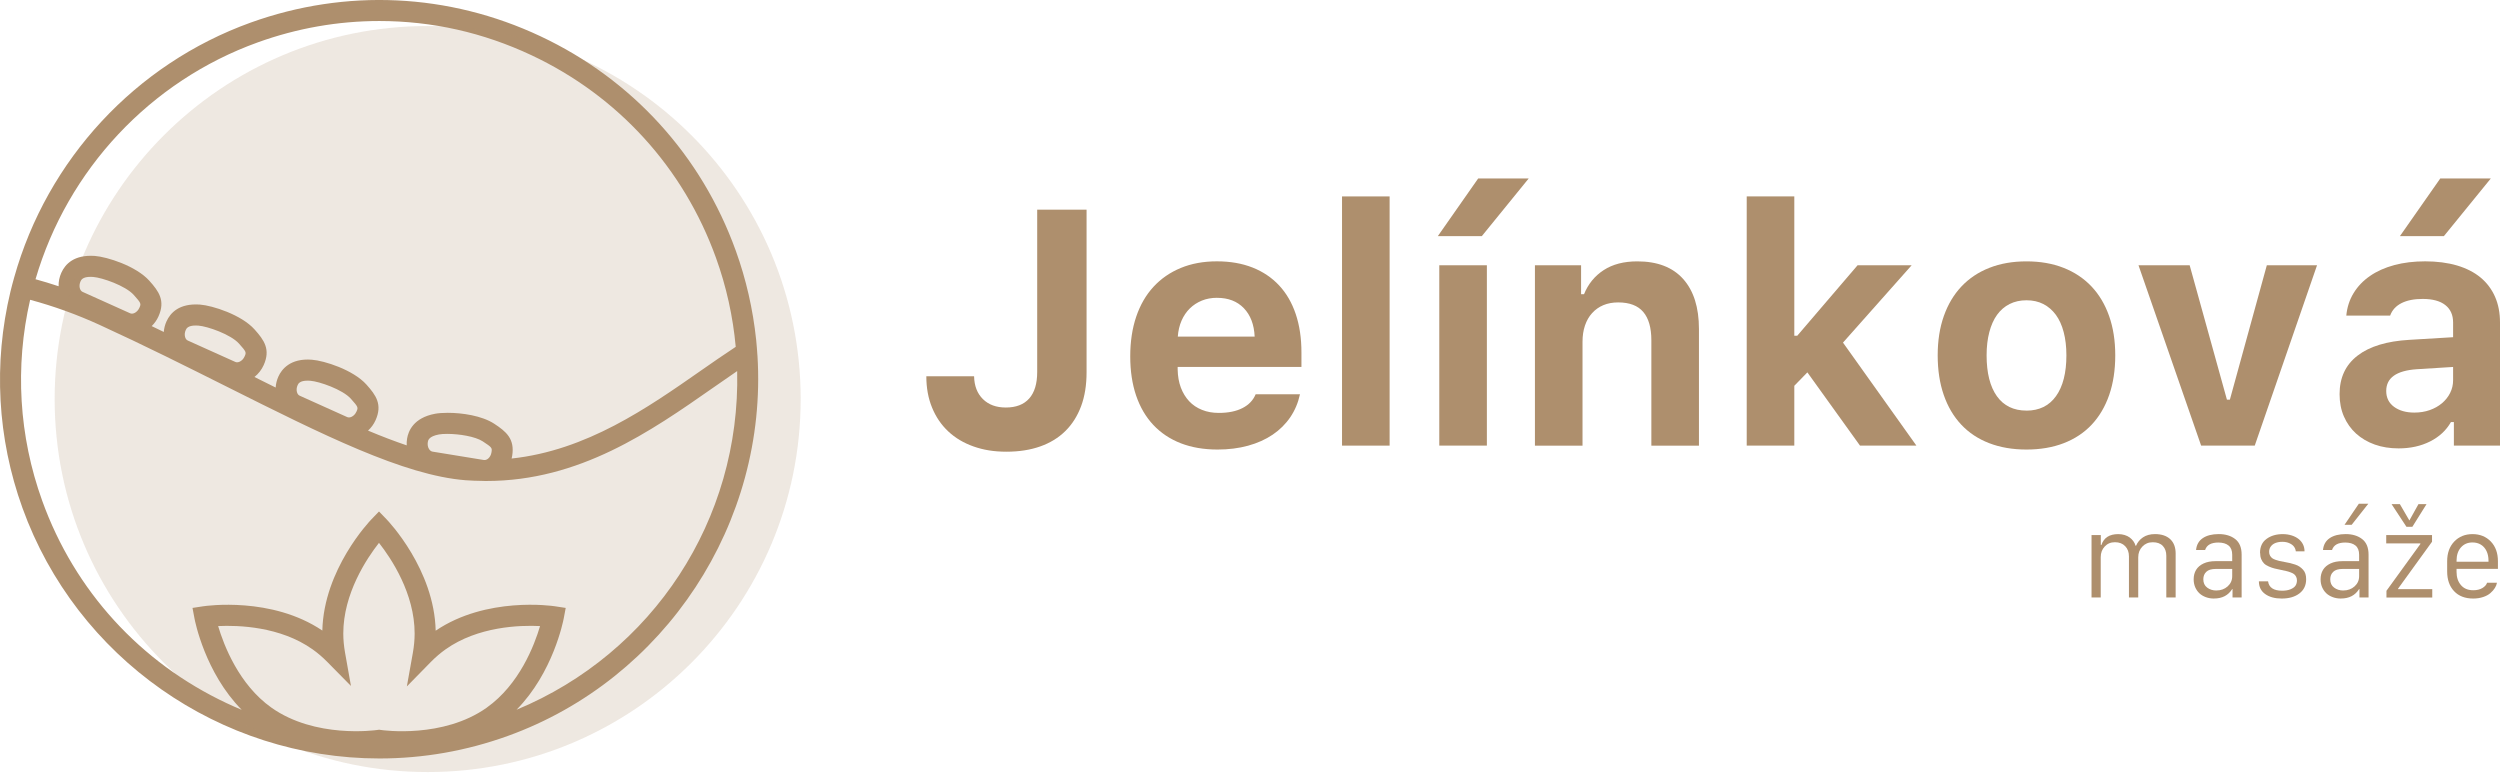
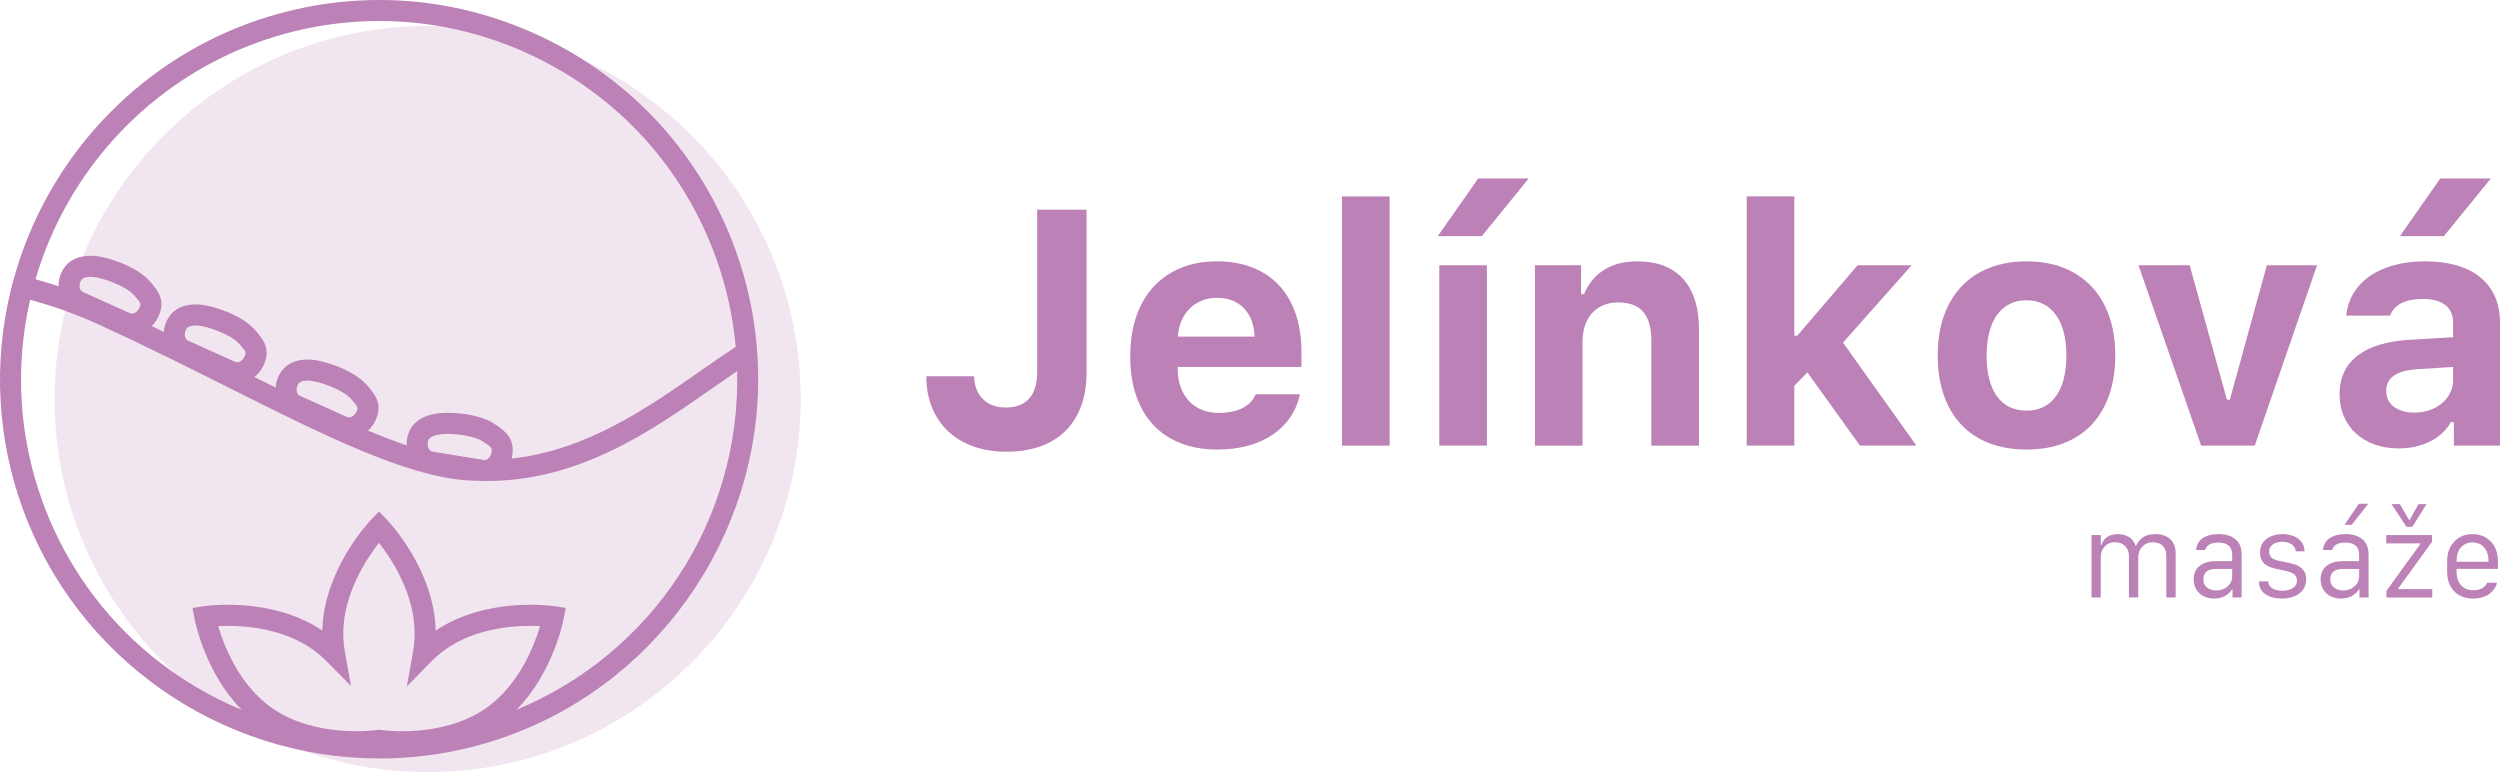
<svg xmlns="http://www.w3.org/2000/svg" id="Vrstva_1" viewBox="0 0 867.27 267.83">
  <defs>
-     <style>.cls-1,.cls-2{fill:#ae8f6d;}.cls-2{opacity:.21;}</style>
+     <style>.cls-1,.cls-2{fill:#bc81b6;}.cls-2{opacity:.21;}</style>
  </defs>
  <g>
    <path class="cls-1" d="M337.92,130.54c.07,3.33,1.09,5.97,3.06,7.91,1.97,1.95,4.62,2.92,7.94,2.92,3.55,0,6.26-1.04,8.11-3.12,1.85-2.08,2.78-5.14,2.78-9.18v-56.33h17.13v56.44c0,4.42-.63,8.34-1.9,11.74s-3.09,6.28-5.47,8.62c-2.38,2.35-5.3,4.13-8.73,5.34-3.44,1.21-7.34,1.82-11.69,1.82s-8.01-.61-11.43-1.82-6.34-2.95-8.76-5.22c-2.42-2.27-4.3-5.02-5.62-8.26-1.33-3.23-1.99-6.85-1.99-10.86h16.57Z" />
    <path class="cls-1" d="M450.97,136.78c-.64,2.95-1.76,5.6-3.37,7.97-1.61,2.36-3.65,4.38-6.1,6.04-2.46,1.66-5.3,2.94-8.54,3.83s-6.76,1.33-10.58,1.33c-4.77,0-9.02-.73-12.76-2.18-3.74-1.46-6.92-3.58-9.53-6.36-2.61-2.78-4.59-6.17-5.96-10.18-1.36-4-2.04-8.54-2.04-13.61s.69-9.69,2.07-13.76c1.38-4.06,3.37-7.52,5.98-10.35,2.61-2.84,5.77-5.02,9.47-6.55s7.88-2.3,12.54-2.3,8.73,.72,12.37,2.15c3.63,1.44,6.7,3.51,9.22,6.21s4.44,6.01,5.76,9.93c1.32,3.92,1.98,8.35,1.98,13.3v5.05h-42.94v.85c.04,2.35,.41,4.45,1.1,6.3,.7,1.85,1.67,3.43,2.89,4.74s2.72,2.31,4.46,3c1.74,.71,3.68,1.05,5.84,1.05,3.29,0,6.02-.56,8.2-1.68,2.18-1.11,3.7-2.7,4.57-4.79h15.37Zm-28.76-33.47c-1.93,0-3.69,.32-5.28,.97s-2.98,1.55-4.17,2.72-2.15,2.58-2.87,4.23-1.15,3.49-1.3,5.53h26.66c-.19-4.16-1.44-7.44-3.74-9.84-2.31-2.4-5.41-3.6-9.3-3.6Z" />
    <path class="cls-1" d="M465.56,68.14h16.51v86.45h-16.51V68.14Z" />
    <path class="cls-1" d="M512.8,61.9h17.53l-16.28,20.02h-15.26l14.01-20.02Zm-13.5,30.12h16.51v62.57h-16.51v-62.57Z" />
    <path class="cls-1" d="M532.49,92.02h16v10.04h1.02c1.44-3.55,3.72-6.34,6.83-8.36,3.12-2.03,7.01-3.03,11.66-3.03,6.96,0,12.26,2.04,15.91,6.12,3.65,4.09,5.47,9.87,5.47,17.36v40.45h-16.51v-36.53c0-4.35-.93-7.63-2.8-9.84-1.87-2.21-4.78-3.32-8.71-3.32-1.93,0-3.65,.32-5.17,.96-1.51,.64-2.8,1.56-3.88,2.75s-1.9,2.63-2.47,4.31-.85,3.54-.85,5.59v36.08h-16.51v-62.57Z" />
    <path class="cls-1" d="M644.4,92.02h18.77l-23.82,26.83,25.47,35.74h-19.57l-18.26-25.41-4.53,4.65v20.76h-16.51V68.14h16.51v48.33h1.02l20.93-24.45Z" />
    <path class="cls-1" d="M703,155.95c-4.8,0-9.11-.74-12.93-2.21-3.82-1.47-7.06-3.62-9.7-6.43-2.65-2.82-4.67-6.25-6.07-10.3-1.4-4.05-2.1-8.63-2.1-13.73s.71-9.61,2.13-13.64c1.42-4.03,3.46-7.45,6.12-10.27,2.67-2.82,5.9-4.97,9.7-6.46,3.8-1.5,8.09-2.24,12.85-2.24s9.05,.74,12.85,2.24c3.8,1.49,7.04,3.65,9.7,6.46,2.67,2.82,4.7,6.24,6.12,10.27,1.42,4.03,2.13,8.57,2.13,13.64s-.7,9.68-2.1,13.73c-1.4,4.04-3.42,7.47-6.07,10.3-2.65,2.82-5.89,4.96-9.7,6.43-3.82,1.48-8.13,2.21-12.93,2.21Zm0-13.5c4.42,0,7.84-1.67,10.24-5.02,2.4-3.35,3.61-8.06,3.61-14.16,0-2.99-.31-5.67-.94-8.05-.62-2.38-1.53-4.39-2.72-6.01-1.2-1.62-2.64-2.87-4.34-3.74-1.7-.87-3.65-1.3-5.84-1.3s-4.15,.43-5.87,1.3c-1.72,.87-3.17,2.12-4.34,3.74-1.18,1.63-2.07,3.63-2.69,6.01-.63,2.38-.94,5.07-.94,8.05,0,6.13,1.2,10.86,3.57,14.18,2.38,3.33,5.81,4.99,10.27,4.99Z" />
    <path class="cls-1" d="M759.61,92.02l12.93,46.63h1.02l12.82-46.63h17.42l-21.61,62.57h-18.6l-21.73-62.57h17.76Z" />
    <path class="cls-1" d="M832.1,155.55c-3.02,0-5.79-.44-8.28-1.33s-4.65-2.16-6.47-3.8c-1.81-1.65-3.22-3.63-4.22-5.93-1.01-2.31-1.51-4.9-1.51-7.77,0-5.71,2.08-10.16,6.25-13.36,4.15-3.2,10.15-5.02,17.98-5.47l15.15-.91v-5.11c0-2.61-.9-4.62-2.7-6.04s-4.42-2.13-7.85-2.13c-2.99,0-5.45,.49-7.38,1.47-1.93,.99-3.23,2.42-3.91,4.31h-15.21c.27-2.87,1.11-5.47,2.53-7.8s3.32-4.31,5.7-5.95c2.38-1.65,5.19-2.9,8.42-3.77s6.81-1.3,10.75-1.3,7.8,.48,11.03,1.44c3.23,.97,5.94,2.35,8.14,4.17,2.19,1.82,3.86,4.04,5.02,6.66,1.16,2.63,1.73,5.61,1.73,8.94v42.72h-16v-8.17h-1.02c-1.63,2.87-4.04,5.11-7.23,6.72-3.2,1.61-6.84,2.41-10.92,2.41Zm5.45-12.42c1.93,0,3.7-.29,5.33-.86s3.04-1.36,4.25-2.38c1.21-1.02,2.16-2.21,2.84-3.57,.69-1.37,1.03-2.84,1.03-4.43v-4.59l-12.65,.79c-7.03,.49-10.55,3-10.55,7.54,0,2.35,.91,4.18,2.72,5.51,1.82,1.32,4.16,1.99,7.04,1.99Zm9.01-81.23h17.53l-16.29,20.02h-15.25l14.01-20.02Z" />
  </g>
  <g>
    <path class="cls-1" d="M725.57,207.28v-21.65h3.22v3.43h.2c.84-2.51,2.78-3.77,5.83-3.77,.81,0,1.55,.1,2.23,.31s1.26,.5,1.76,.86c.5,.37,.92,.8,1.27,1.28s.61,1.02,.76,1.59h.17c.5-1.18,1.29-2.16,2.4-2.91s2.5-1.14,4.17-1.14c2.26,0,4.02,.59,5.28,1.75,1.26,1.18,1.89,2.84,1.89,4.99v15.25h-3.24v-14.47c0-1.41-.4-2.55-1.2-3.4-.8-.86-1.96-1.29-3.48-1.29s-2.66,.5-3.62,1.49c-.95,.99-1.44,2.23-1.44,3.72v13.95h-3.22v-14.26c0-1.45-.43-2.63-1.31-3.54-.87-.91-2.05-1.37-3.54-1.37s-2.61,.49-3.54,1.47-1.4,2.21-1.4,3.7v13.99h-3.22Z" />
    <path class="cls-1" d="M768.06,207.64c-1.03,0-1.98-.16-2.86-.49s-1.63-.78-2.23-1.35-1.08-1.27-1.44-2.09c-.35-.83-.53-1.74-.53-2.74,0-1.25,.28-2.35,.85-3.29,.57-.93,1.43-1.67,2.59-2.21s2.53-.8,4.14-.8h5.79v-2.22c0-1.44-.42-2.51-1.26-3.2-.84-.69-2.02-1.04-3.55-1.04-2.5,0-4.03,.86-4.59,2.59h-3.14c.18-1.82,.96-3.19,2.34-4.12,1.38-.93,3.23-1.4,5.54-1.4s4.24,.58,5.72,1.74c1.48,1.15,2.21,2.95,2.21,5.38v14.87h-3.16v-2.91h-.12c-1.37,2.18-3.46,3.27-6.3,3.27Zm.82-2.8c1.55,0,2.85-.47,3.91-1.42,1.05-.94,1.58-2.12,1.58-3.54v-2.51h-5.72c-1.48,0-2.57,.33-3.26,.99-.69,.65-1.04,1.52-1.04,2.59,0,1.26,.44,2.23,1.33,2.89,.88,.67,1.95,1.01,3.2,1.01Z" />
    <path class="cls-1" d="M784.02,191.79c0-2.13,.76-3.75,2.27-4.85s3.38-1.65,5.61-1.65c1.12,0,2.16,.16,3.11,.46s1.74,.72,2.4,1.24c.65,.52,1.16,1.15,1.52,1.88s.53,1.54,.53,2.4h-3.03c-.05-.55-.24-1.07-.57-1.55-.33-.49-.85-.9-1.57-1.24-.73-.35-1.57-.52-2.54-.52-.89,0-1.69,.14-2.36,.4-.69,.26-1.22,.67-1.62,1.2s-.59,1.16-.59,1.87c0,.5,.1,.94,.31,1.31,.21,.37,.45,.65,.71,.86,.27,.21,.65,.41,1.16,.59,.52,.19,.93,.31,1.26,.38,.33,.06,.81,.16,1.44,.28,.05,0,.1,.01,.14,.02,.05,.01,.09,.02,.14,.02s.1,.02,.15,.06c.76,.12,1.42,.25,1.97,.39s1.14,.3,1.76,.51c.62,.21,1.14,.46,1.55,.75s.81,.63,1.18,1.04,.65,.89,.82,1.44,.25,1.17,.25,1.86c0,2.1-.78,3.74-2.33,4.92-1.55,1.19-3.6,1.78-6.15,1.78-2.36,0-4.27-.52-5.73-1.56-1.46-1.05-2.18-2.51-2.18-4.4h3.18c.31,2.16,1.94,3.24,4.89,3.24,1.16,0,2.14-.17,2.92-.5,.79-.33,1.36-.74,1.7-1.25,.34-.52,.51-1.12,.51-1.83,0-.48-.1-.9-.29-1.27s-.43-.67-.71-.89c-.27-.22-.69-.43-1.23-.63-.55-.21-1.03-.35-1.44-.44s-.99-.22-1.75-.38c-1-.2-1.78-.37-2.36-.52-.58-.14-1.24-.37-1.97-.69-.73-.32-1.29-.67-1.67-1.06-.39-.38-.71-.88-.97-1.49-.26-.61-.39-1.35-.39-2.19Z" />
    <path class="cls-1" d="M812.09,207.64c-1.03,0-1.98-.16-2.86-.49s-1.63-.78-2.23-1.35-1.08-1.27-1.44-2.09c-.35-.83-.53-1.74-.53-2.74,0-1.25,.28-2.35,.85-3.29,.57-.93,1.43-1.67,2.59-2.21s2.53-.8,4.14-.8h5.79v-2.22c0-1.44-.42-2.51-1.26-3.2-.84-.69-2.02-1.04-3.55-1.04-2.5,0-4.03,.86-4.59,2.59h-3.14c.18-1.82,.96-3.19,2.34-4.12,1.38-.93,3.23-1.4,5.54-1.4s4.24,.58,5.72,1.74c1.48,1.15,2.21,2.95,2.21,5.38v14.87h-3.16v-2.91h-.12c-1.37,2.18-3.46,3.27-6.3,3.27Zm.82-2.8c1.55,0,2.85-.47,3.91-1.42,1.05-.94,1.58-2.12,1.58-3.54v-2.51h-5.72c-1.48,0-2.57,.33-3.26,.99-.69,.65-1.04,1.52-1.04,2.59,0,1.26,.44,2.23,1.33,2.89,.88,.67,1.95,1.01,3.2,1.01Zm.43-22.79l4.95-7.29h3.29l-5.76,7.29h-2.48Z" />
    <path class="cls-1" d="M827.88,207.28v-2.33l11.76-16.23v-.21h-11.84v-2.88h15.89v2.3l-11.78,16.28v.16h11.86v2.91h-15.89Zm1.78-32.4h2.87l3.28,5.64h.04l3.14-5.64h2.8l-4.93,7.88h-2.04l-5.17-7.88Z" />
    <path class="cls-1" d="M857.99,207.64c-2.83,0-5.04-.85-6.64-2.55-1.61-1.69-2.41-3.99-2.41-6.88v-3.51c0-2.84,.82-5.11,2.46-6.84,1.65-1.71,3.76-2.57,6.34-2.57s4.7,.86,6.35,2.57c1.64,1.72,2.46,4,2.46,6.84v2.65h-14.35v1.1c0,1.84,.51,3.34,1.52,4.53,1.02,1.19,2.44,1.78,4.27,1.78,1.26,0,2.32-.25,3.17-.76,.85-.51,1.4-1.13,1.63-1.85h3.43c-.1,.61-.34,1.22-.72,1.82-.38,.61-.89,1.2-1.54,1.76-.64,.57-1.48,1.03-2.53,1.38-1.04,.35-2.19,.53-3.46,.53Zm-5.79-12.78h11.08v-.38c0-1.26-.23-2.37-.69-3.33-.46-.95-1.11-1.7-1.95-2.21-.84-.51-1.81-.76-2.91-.76-1.66,0-2.99,.57-4.01,1.72-1.01,1.14-1.52,2.67-1.52,4.59v.38Z" />
  </g>
  <path class="cls-1" d="M262.76,123.36c-.11-1.82-.26-3.64-.44-5.46-1.11-10.57-3.48-20.97-7.06-30.9-11.91-33.05-35.98-59.49-67.78-74.43C155.69-2.38,119.99-4.05,86.92,7.85,47.06,22.22,16.4,55.28,4.91,96.28c-.45,1.6-.88,3.2-1.27,4.82-6,24.97-4.56,50.94,4.14,75.08,18.74,52,68.52,86.94,123.87,86.94,15.15,0,30.11-2.62,44.47-7.8,54.63-19.69,90.26-73.96,86.65-131.97ZM89.4,14.71c13.67-4.93,27.87-7.42,42.2-7.42,18.26,0,36.02,3.99,52.78,11.87,30.03,14.12,52.76,39.09,64.01,70.31,3.58,9.93,5.88,20.3,6.84,30.85-4.07,2.67-8.14,5.5-11.98,8.18-18.66,13.03-39.74,27.76-65.77,30.57,.09-.31,.15-.63,.2-.94,.96-5.91-2.12-8.44-6.24-11.14-4.28-2.79-11.11-3.78-16.11-3.78-1.78,0-3.31,.12-4.42,.33-7.45,1.4-9.27,6.01-9.69,8.62-.13,.77-.17,1.55-.13,2.34-4.13-1.4-8.55-3.08-13.42-5.12,1.1-.99,1.99-2.21,2.61-3.59,2.46-5.46,.14-8.7-3.15-12.37-4.61-5.14-14.63-8.3-18.94-8.63-7.52-.6-10.52,3.4-11.61,5.83-.55,1.22-.87,2.51-.95,3.82-2.42-1.2-4.88-2.42-7.36-3.66,1.36-1.07,2.46-2.48,3.2-4.11,2.46-5.46,.14-8.7-3.15-12.37-4.6-5.14-14.63-8.31-18.95-8.64-7.23-.5-10.27,2.88-11.61,5.83-.53,1.17-.85,2.42-.94,3.67-1.4-.68-2.8-1.36-4.2-2.03,.98-.95,1.78-2.09,2.35-3.35,2.46-5.46,.14-8.7-3.15-12.37-4.61-5.14-14.63-8.3-18.94-8.63-7.22-.48-10.27,2.88-11.6,5.83-.67,1.49-1,3.09-.95,4.69-2.79-.92-5.47-1.74-8.01-2.43C23.45,58.79,52.18,28.13,89.4,14.71Zm81.09,142.25c-.14,.87-.56,1.65-1.17,2.15-.33,.27-.86,.55-1.45,.47l-17.84-2.91c-.46-.08-.89-.4-1.2-.9-.42-.67-.56-1.53-.42-2.41,.09-.59,.33-1.98,3.85-2.64,.68-.13,1.7-.2,2.87-.2,4.16,0,9.73,.89,12.33,2.59,3.31,2.16,3.29,2.28,3.03,3.85Zm-46.86-14.13c-.36,.81-.96,1.44-1.68,1.77-.54,.25-1.07,.28-1.5,.09l-16.5-7.43c-.46-.2-.8-.67-.95-1.3-.19-.72-.1-1.57,.24-2.32h0c.23-.52,.71-1.59,3.49-1.59,.28,0,.59,.01,.91,.04,3.11,.23,11.2,3.03,14.07,6.23,2.64,2.94,2.58,3.06,1.93,4.51Zm-38.8-19.13c-.36,.8-.97,1.44-1.69,1.77-.53,.25-1.07,.28-1.5,.09l-16.5-7.43c-.46-.2-.8-.67-.95-1.3-.19-.72-.1-1.57,.24-2.32,.23-.52,.71-1.59,3.49-1.59,.28,0,.59,.01,.91,.04,3.11,.23,11.2,3.03,14.07,6.23,2.64,2.94,2.58,3.06,1.93,4.51Zm-36.5-16.88c-.36,.8-.97,1.44-1.68,1.77-.54,.25-1.08,.29-1.5,.09l-16.51-7.43c-1.03-.47-1.37-2.16-.71-3.62,.23-.52,.71-1.59,3.48-1.59,.28,0,.59,.01,.92,.04,3.11,.23,11.19,3.03,14.07,6.23,2.64,2.94,2.58,3.06,1.93,4.51Zm120.56,138.65c-15.17,10.77-35.97,7.89-36.84,7.75l-.54-.08-.53,.08c-.88,.13-21.67,3.01-36.84-7.75-11.25-7.98-16.48-21.59-18.47-28.28,6.95-.33,21.54,.11,32.79,8.09,1.74,1.24,3.45,2.69,5.06,4.33l8.23,8.35-2.05-11.55c-.4-2.28-.61-4.52-.61-6.65,0-13.8,8.08-25.95,12.38-31.44,4.3,5.47,12.37,17.59,12.37,31.44,0,2.16-.21,4.43-.62,6.73l-2.08,11.64,8.27-8.44c1.63-1.66,3.36-3.14,5.14-4.41,11.25-7.99,25.82-8.44,32.8-8.09-1.97,6.68-7.19,20.27-18.48,28.28Zm10.31,.74c12.69-12.88,16.18-30.75,16.35-31.61l.7-3.71-3.74-.57c-.98-.15-23.78-3.44-41.37,8.47-.48-21.23-16.35-37.92-17.03-38.63l-2.63-2.72-2.63,2.72c-.68,.71-16.53,17.37-17.03,38.58-17.59-11.85-40.32-8.56-41.3-8.42l-3.74,.57,.7,3.71c.16,.86,3.66,18.76,16.37,31.64-1.73-.72-3.46-1.47-5.17-2.28-30.06-14.13-52.81-39.09-64.04-70.25-8.08-22.42-9.52-46.49-4.19-69.71,8.17,2.2,16.28,5.13,24.13,8.72,15.59,7.14,30.19,14.46,44.34,21.55,32.83,16.45,61.19,30.66,82.61,32.33,1.96,.15,3.87,.2,5.81,.23,.27,.03,.53,.05,.96,.03h.41c32.34,.01,56.99-17.2,78.73-32.39,2.83-1.98,5.59-3.91,8.29-5.74,1.17,51.57-29.19,97.83-76.53,117.48Z" />
  <circle class="cls-2" cx="148.36" cy="138.43" r="129.4" />
</svg>
